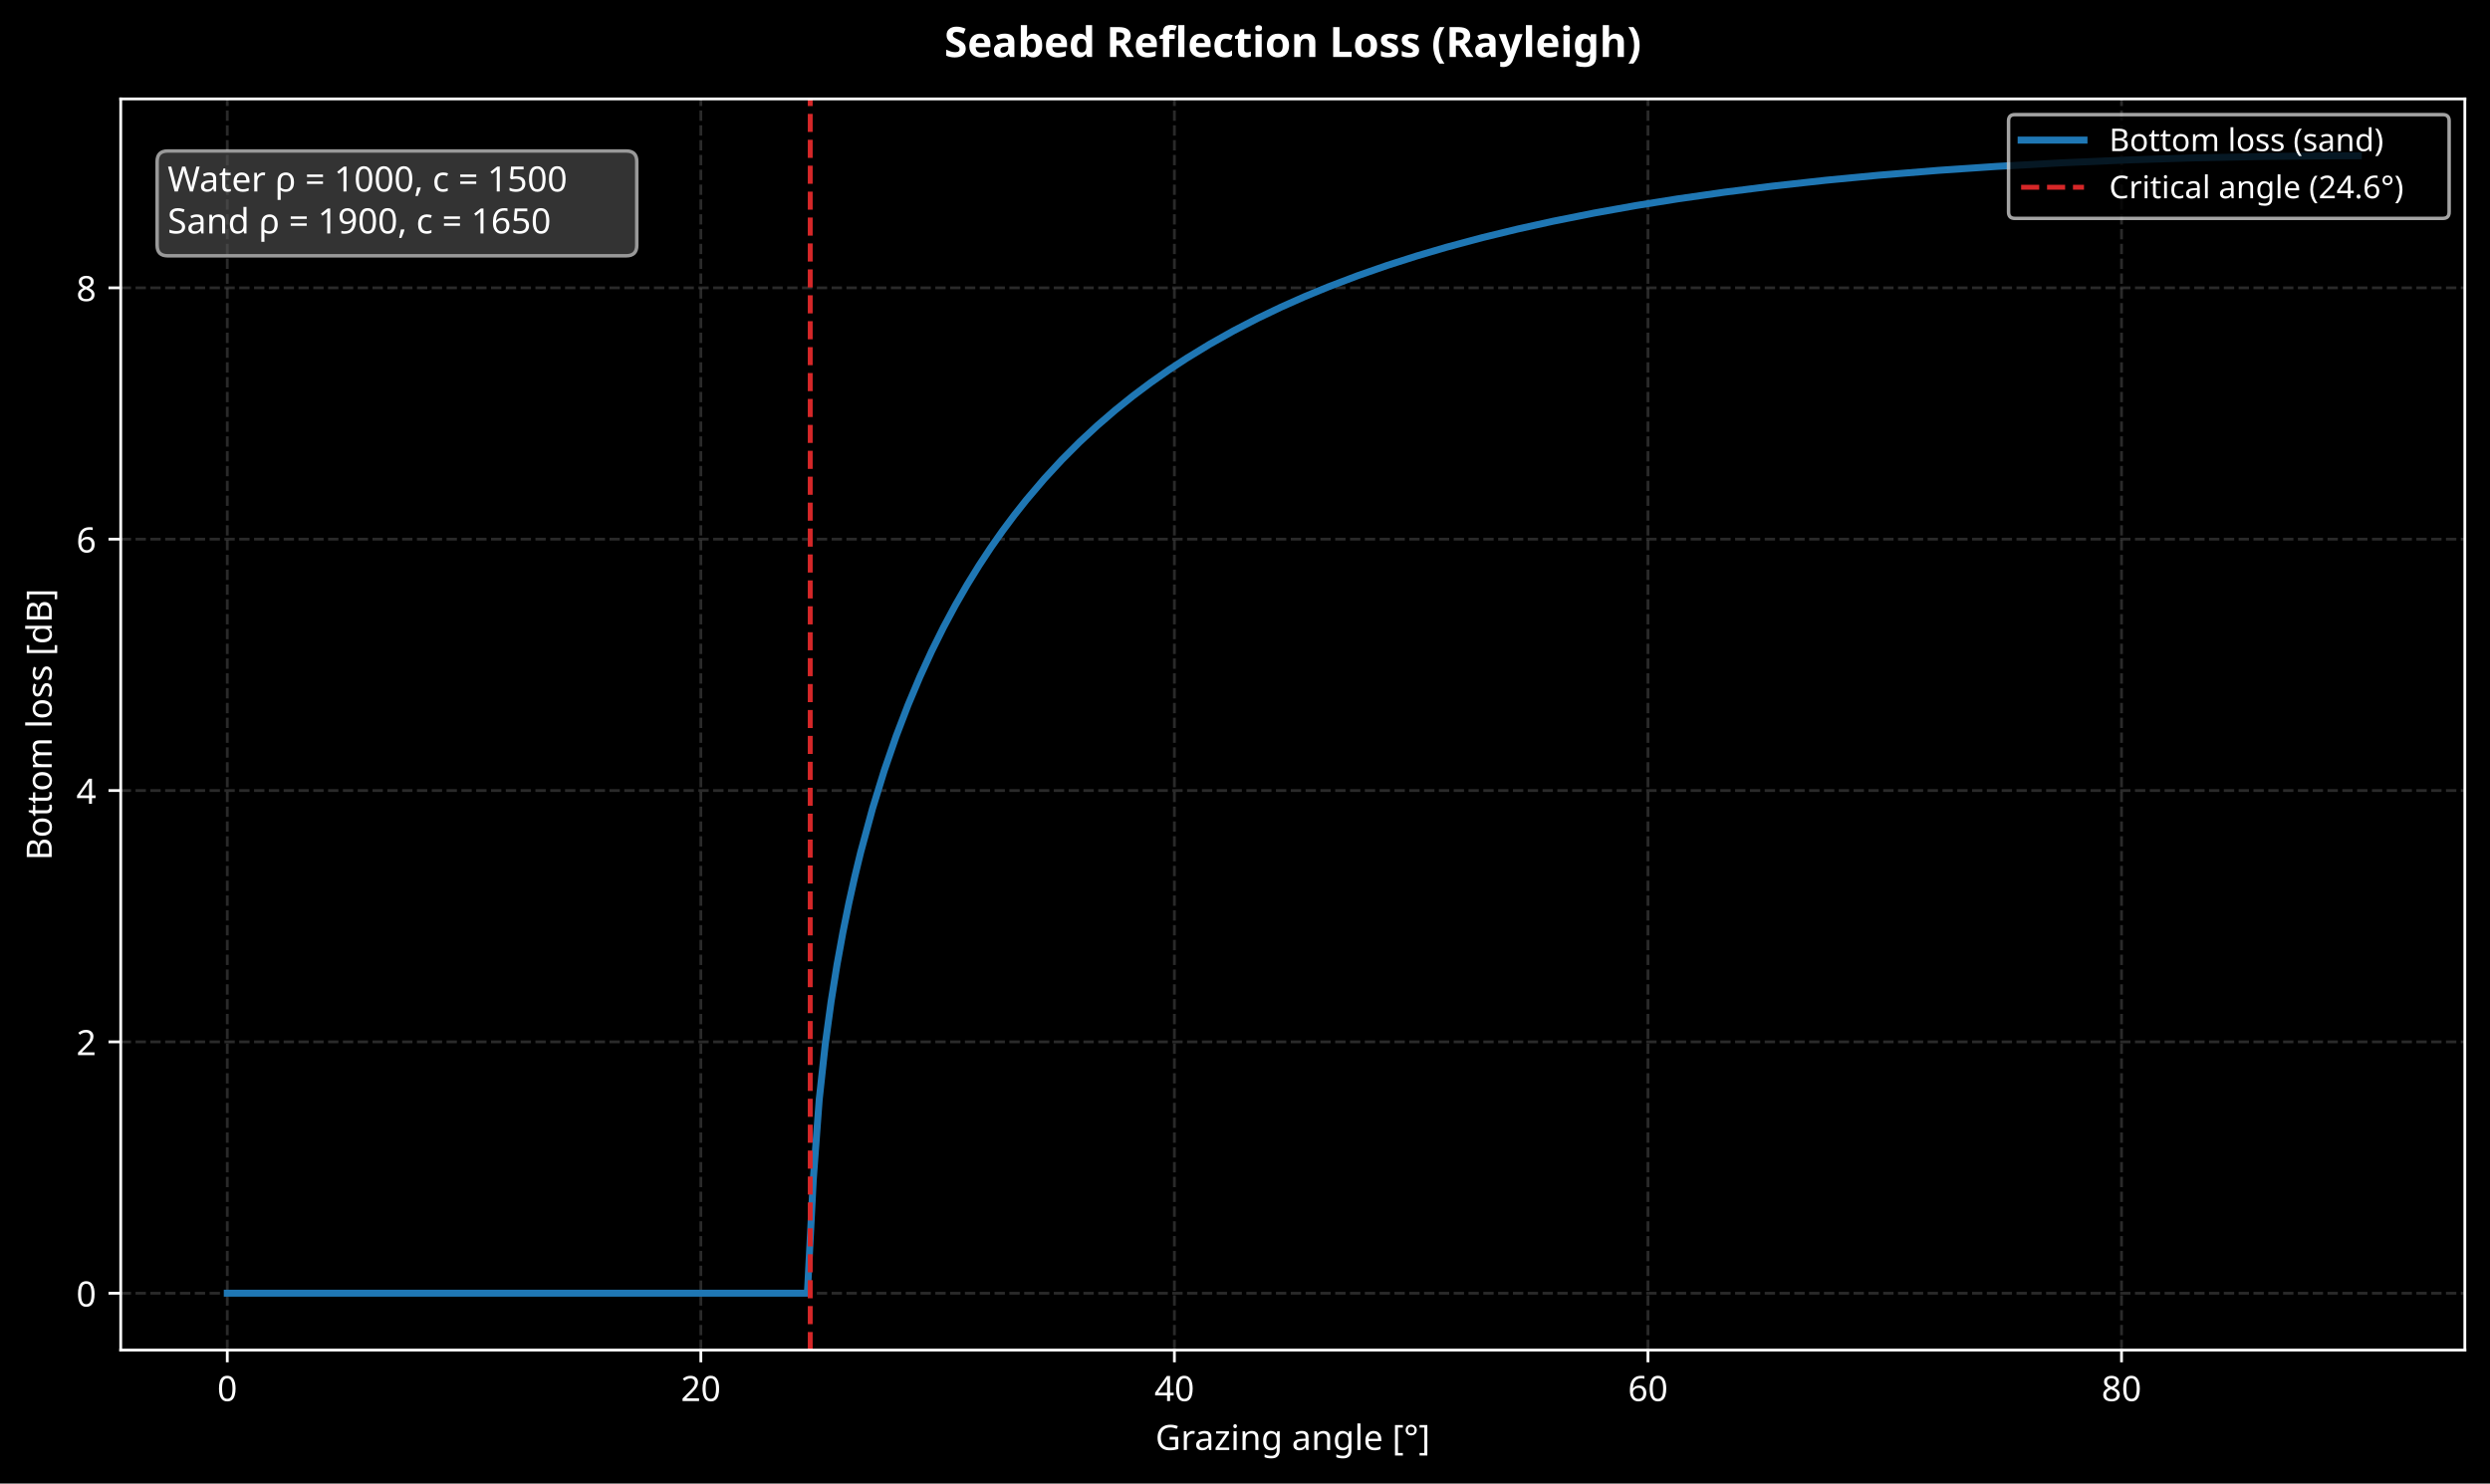
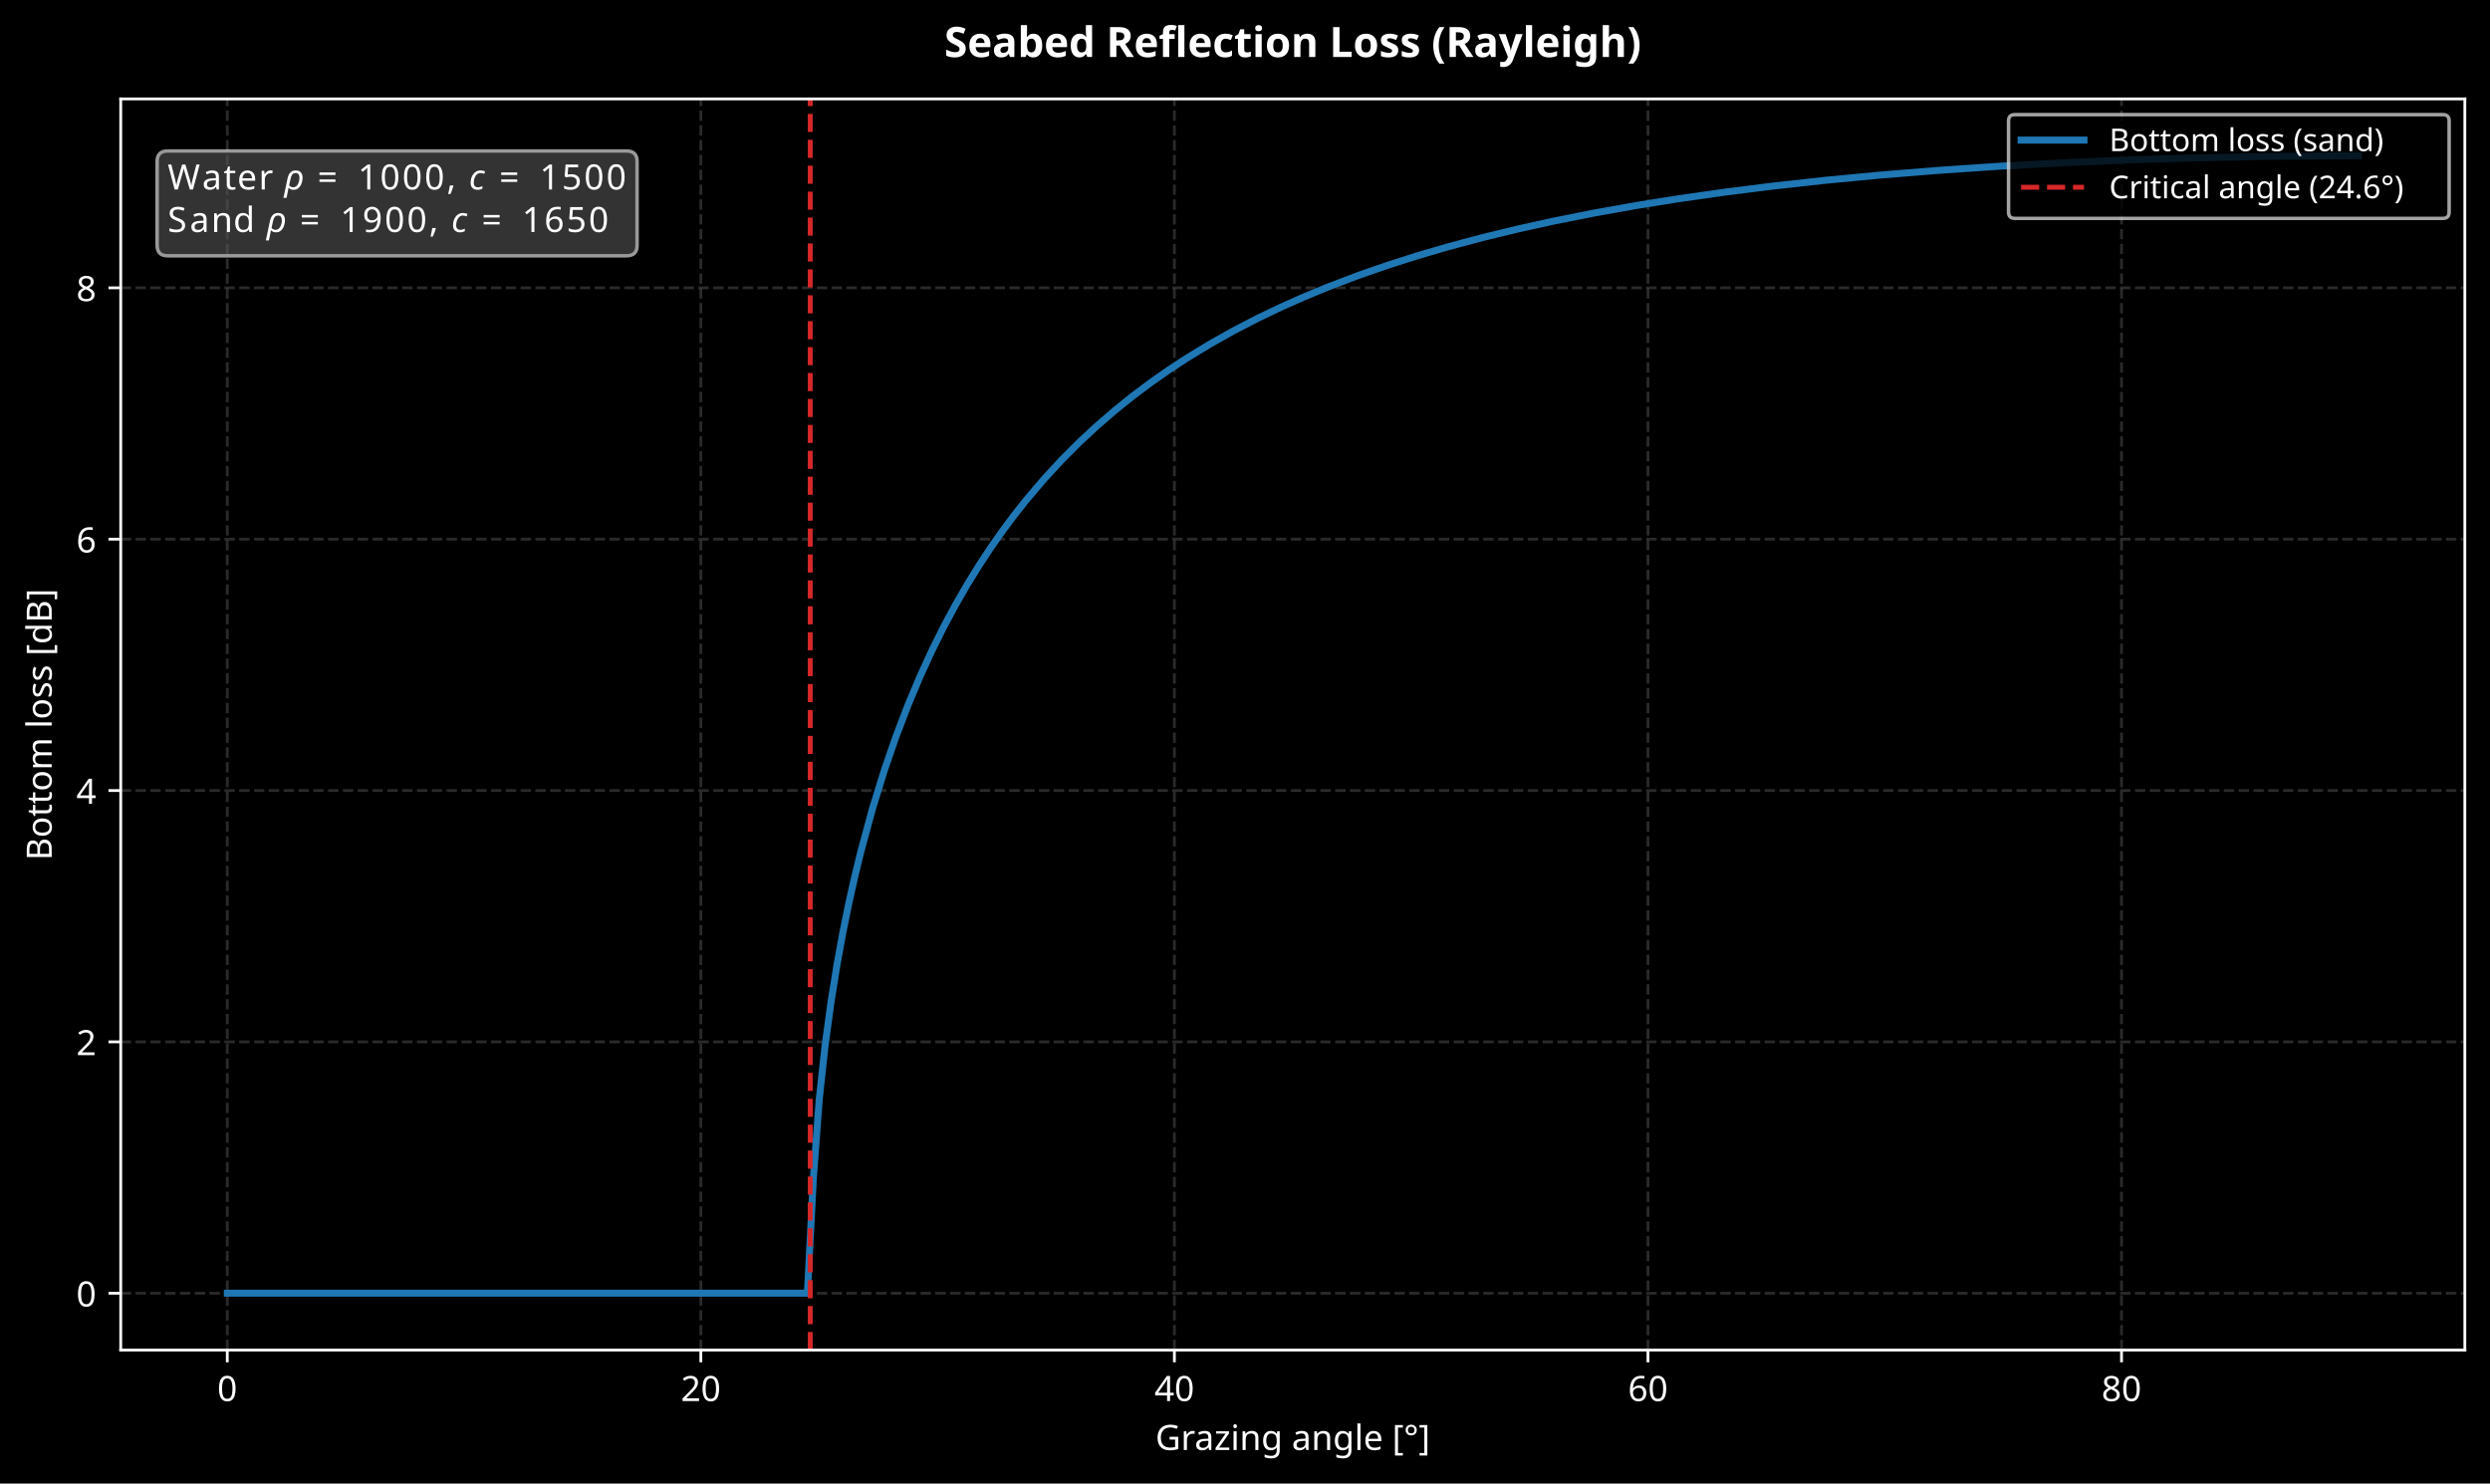
<svg xmlns="http://www.w3.org/2000/svg" xmlns:xlink="http://www.w3.org/1999/xlink" width="712.841pt" height="424.717pt" viewBox="0 0 712.841 424.717" version="1.1">
  <defs>
    <style type="text/css">*{stroke-linejoin: round; stroke-linecap: butt}</style>
  </defs>
  <g id="figure_1">
    <g id="patch_1">
      <path d="M -0 424.717  L 712.841 424.717  L 712.841 0  L -0 0  z " />
    </g>
    <g id="axes_1">
      <g id="patch_2">
        <path d="M 34.563 386.516  L 705.641 386.516  L 705.641 28.318  L 34.563 28.318  z " />
      </g>
      <g id="matplotlib.axis_1">
        <g id="xtick_1">
          <g id="line2d_1">
            <path d="M 65.067 386.516  L 65.067 28.318  " clip-path="url(#pb2db321afa)" style="fill: none; stroke-dasharray: 2.96,1.28; stroke-dashoffset: 0; stroke: #555555; stroke-opacity: 0.5; stroke-width: 0.8" />
          </g>
          <g id="line2d_2">
            <defs>
              <path id="m8d14ee1197" d="M 0 0  L 0 3.5  " style="stroke: #ffffff; stroke-width: 0.8" />
            </defs>
            <g>
              <use xlink:href="#m8d14ee1197" x="65.067" y="386.516" style="fill: #ffffff; stroke: #ffffff; stroke-width: 0.8" />
            </g>
          </g>
          <g id="text_1">
            <text style="font-size: 10px; font-family: sans-serif; text-anchor: middle; fill: #ffffff" x="65.067" y="401.113" transform="rotate(-0 65.06681 401.1134)">0</text>
          </g>
        </g>
        <g id="xtick_2">
          <g id="line2d_3">
            <path d="M 200.638 386.516  L 200.638 28.318  " clip-path="url(#pb2db321afa)" style="fill: none; stroke-dasharray: 2.96,1.28; stroke-dashoffset: 0; stroke: #555555; stroke-opacity: 0.5; stroke-width: 0.8" />
          </g>
          <g id="line2d_4">
            <g>
              <use xlink:href="#m8d14ee1197" x="200.638" y="386.516" style="fill: #ffffff; stroke: #ffffff; stroke-width: 0.8" />
            </g>
          </g>
          <g id="text_2">
            <text style="font-size: 10px; font-family: sans-serif; text-anchor: middle; fill: #ffffff" x="200.638" y="401.113" transform="rotate(-0 200.6381 401.1134)">20</text>
          </g>
        </g>
        <g id="xtick_3">
          <g id="line2d_5">
            <path d="M 336.209 386.516  L 336.209 28.318  " clip-path="url(#pb2db321afa)" style="fill: none; stroke-dasharray: 2.96,1.28; stroke-dashoffset: 0; stroke: #555555; stroke-opacity: 0.5; stroke-width: 0.8" />
          </g>
          <g id="line2d_6">
            <g>
              <use xlink:href="#m8d14ee1197" x="336.209" y="386.516" style="fill: #ffffff; stroke: #ffffff; stroke-width: 0.8" />
            </g>
          </g>
          <g id="text_3">
            <text style="font-size: 10px; font-family: sans-serif; text-anchor: middle; fill: #ffffff" x="336.209" y="401.113" transform="rotate(-0 336.2093 401.1134)">40</text>
          </g>
        </g>
        <g id="xtick_4">
          <g id="line2d_7">
            <path d="M 471.781 386.516  L 471.781 28.318  " clip-path="url(#pb2db321afa)" style="fill: none; stroke-dasharray: 2.96,1.28; stroke-dashoffset: 0; stroke: #555555; stroke-opacity: 0.5; stroke-width: 0.8" />
          </g>
          <g id="line2d_8">
            <g>
              <use xlink:href="#m8d14ee1197" x="471.781" y="386.516" style="fill: #ffffff; stroke: #ffffff; stroke-width: 0.8" />
            </g>
          </g>
          <g id="text_4">
            <text style="font-size: 10px; font-family: sans-serif; text-anchor: middle; fill: #ffffff" x="471.781" y="401.113" transform="rotate(-0 471.7805 401.1134)">60</text>
          </g>
        </g>
        <g id="xtick_5">
          <g id="line2d_9">
            <path d="M 607.352 386.516  L 607.352 28.318  " clip-path="url(#pb2db321afa)" style="fill: none; stroke-dasharray: 2.96,1.28; stroke-dashoffset: 0; stroke: #555555; stroke-opacity: 0.5; stroke-width: 0.8" />
          </g>
          <g id="line2d_10">
            <g>
              <use xlink:href="#m8d14ee1197" x="607.352" y="386.516" style="fill: #ffffff; stroke: #ffffff; stroke-width: 0.8" />
            </g>
          </g>
          <g id="text_5">
            <text style="font-size: 10px; font-family: sans-serif; text-anchor: middle; fill: #ffffff" x="607.352" y="401.113" transform="rotate(-0 607.3518 401.1134)">80</text>
          </g>
        </g>
        <g id="text_6">
          <text style="font-size: 10px; font-family: sans-serif; text-anchor: middle; fill: #ffffff" x="370.102" y="415.114" transform="rotate(-0 370.1021 415.1142)">Grazing angle [°]</text>
        </g>
      </g>
      <g id="matplotlib.axis_2">
        <g id="ytick_1">
          <g id="line2d_11">
            <path d="M 34.563 370.234  L 705.641 370.234  " clip-path="url(#pb2db321afa)" style="fill: none; stroke-dasharray: 2.96,1.28; stroke-dashoffset: 0; stroke: #555555; stroke-opacity: 0.5; stroke-width: 0.8" />
          </g>
          <g id="line2d_12">
            <defs>
              <path id="m5e07181663" d="M 0 0  L -3.5 0  " style="stroke: #ffffff; stroke-width: 0.8" />
            </defs>
            <g>
              <use xlink:href="#m5e07181663" x="34.563" y="370.234" style="fill: #ffffff; stroke: #ffffff; stroke-width: 0.8" />
            </g>
          </g>
          <g id="text_7">
            <text style="font-size: 10px; font-family: sans-serif; text-anchor: end; fill: #ffffff" x="27.563" y="374.033" transform="rotate(-0 27.56328 374.0329)">0</text>
          </g>
        </g>
        <g id="ytick_2">
          <g id="line2d_13">
            <path d="M 34.563 298.276  L 705.641 298.276  " clip-path="url(#pb2db321afa)" style="fill: none; stroke-dasharray: 2.96,1.28; stroke-dashoffset: 0; stroke: #555555; stroke-opacity: 0.5; stroke-width: 0.8" />
          </g>
          <g id="line2d_14">
            <g>
              <use xlink:href="#m5e07181663" x="34.563" y="298.276" style="fill: #ffffff; stroke: #ffffff; stroke-width: 0.8" />
            </g>
          </g>
          <g id="text_8">
            <text style="font-size: 10px; font-family: sans-serif; text-anchor: end; fill: #ffffff" x="27.563" y="302.075" transform="rotate(-0 27.56328 302.0746)">2</text>
          </g>
        </g>
        <g id="ytick_3">
          <g id="line2d_15">
            <path d="M 34.563 226.318  L 705.641 226.318  " clip-path="url(#pb2db321afa)" style="fill: none; stroke-dasharray: 2.96,1.28; stroke-dashoffset: 0; stroke: #555555; stroke-opacity: 0.5; stroke-width: 0.8" />
          </g>
          <g id="line2d_16">
            <g>
              <use xlink:href="#m5e07181663" x="34.563" y="226.318" style="fill: #ffffff; stroke: #ffffff; stroke-width: 0.8" />
            </g>
          </g>
          <g id="text_9">
            <text style="font-size: 10px; font-family: sans-serif; text-anchor: end; fill: #ffffff" x="27.563" y="230.116" transform="rotate(-0 27.56328 230.1163)">4</text>
          </g>
        </g>
        <g id="ytick_4">
          <g id="line2d_17">
            <path d="M 34.563 154.359  L 705.641 154.359  " clip-path="url(#pb2db321afa)" style="fill: none; stroke-dasharray: 2.96,1.28; stroke-dashoffset: 0; stroke: #555555; stroke-opacity: 0.5; stroke-width: 0.8" />
          </g>
          <g id="line2d_18">
            <g>
              <use xlink:href="#m5e07181663" x="34.563" y="154.359" style="fill: #ffffff; stroke: #ffffff; stroke-width: 0.8" />
            </g>
          </g>
          <g id="text_10">
            <text style="font-size: 10px; font-family: sans-serif; text-anchor: end; fill: #ffffff" x="27.563" y="158.158" transform="rotate(-0 27.56328 158.1581)">6</text>
          </g>
        </g>
        <g id="ytick_5">
          <g id="line2d_19">
            <path d="M 34.563 82.401  L 705.641 82.401  " clip-path="url(#pb2db321afa)" style="fill: none; stroke-dasharray: 2.96,1.28; stroke-dashoffset: 0; stroke: #555555; stroke-opacity: 0.5; stroke-width: 0.8" />
          </g>
          <g id="line2d_20">
            <g>
              <use xlink:href="#m5e07181663" x="34.563" y="82.401" style="fill: #ffffff; stroke: #ffffff; stroke-width: 0.8" />
            </g>
          </g>
          <g id="text_11">
            <text style="font-size: 10px; font-family: sans-serif; text-anchor: end; fill: #ffffff" x="27.563" y="86.2" transform="rotate(-0 27.56328 86.19978)">8</text>
          </g>
        </g>
        <g id="text_12">
          <text style="font-size: 10px; font-family: sans-serif; text-anchor: middle; fill: #ffffff" x="14.798" y="207.417" transform="rotate(-90 14.79844 207.417)">Bottom loss [dB]</text>
        </g>
      </g>
      <g id="line2d_21">
        <path d="M 65.067 370.234  L 231.142 370.234  L 232.836 337.596  L 234.531 314.761  L 236.226 299.221  L 237.92 286.787  L 239.615 276.212  L 241.309 266.918  L 243.004 258.579  L 244.699 250.989  L 246.393 244.01  L 249.783 231.504  L 253.172 220.517  L 256.561 210.71  L 259.95 201.855  L 263.34 193.789  L 266.729 186.391  L 270.118 179.568  L 273.508 173.246  L 276.897 167.365  L 280.286 161.875  L 283.675 156.736  L 287.065 151.912  L 290.454 147.375  L 293.843 143.097  L 298.927 137.12  L 304.011 131.615  L 309.095 126.526  L 314.179 121.81  L 319.263 117.428  L 324.347 113.347  L 329.431 109.537  L 334.515 105.975  L 339.599 102.638  L 346.377 98.506  L 353.156 94.701  L 359.934 91.188  L 366.713 87.939  L 373.491 84.927  L 380.27 82.13  L 388.743 78.908  L 397.216 75.958  L 405.69 73.252  L 414.163 70.765  L 424.331 68.041  L 434.498 65.571  L 444.666 63.326  L 456.529 60.962  L 468.391 58.843  L 480.254 56.941  L 493.811 55.005  L 507.368 53.296  L 522.62 51.613  L 537.872 50.159  L 554.818 48.782  L 571.764 47.632  L 590.405 46.603  L 609.046 45.803  L 627.687 45.214  L 648.023 44.799  L 668.359 44.612  L 675.137 44.6  L 675.137 44.6  " clip-path="url(#pb2db321afa)" style="fill: none; stroke: #1f77b4; stroke-width: 2; stroke-linecap: square" />
      </g>
      <g id="line2d_22">
        <path d="M 231.955 386.516  L 231.955 28.318  " clip-path="url(#pb2db321afa)" style="fill: none; stroke-dasharray: 5.18,2.24; stroke-dashoffset: 0; stroke: #d62728; stroke-width: 1.4" />
      </g>
      <g id="patch_3">
        <path d="M 34.563 386.516  L 34.563 28.318  " style="fill: none; stroke: #ffffff; stroke-width: 0.8; stroke-linejoin: miter; stroke-linecap: square" />
      </g>
      <g id="patch_4">
        <path d="M 705.641 386.516  L 705.641 28.318  " style="fill: none; stroke: #ffffff; stroke-width: 0.8; stroke-linejoin: miter; stroke-linecap: square" />
      </g>
      <g id="patch_5">
        <path d="M 34.563 386.516  L 705.641 386.516  " style="fill: none; stroke: #ffffff; stroke-width: 0.8; stroke-linejoin: miter; stroke-linecap: square" />
      </g>
      <g id="patch_6">
        <path d="M 34.563 28.318  L 705.641 28.318  " style="fill: none; stroke: #ffffff; stroke-width: 0.8; stroke-linejoin: miter; stroke-linecap: square" />
      </g>
      <g id="text_13">
        <g id="patch_7">
-           <path d="M 47.985 73.233  L 179.299 73.233  Q 182.299 73.233 182.299 70.233  L 182.299 46.228  Q 182.299 43.228 179.299 43.228  L 47.985 43.228  Q 44.985 43.228 44.985 46.228  L 44.985 70.233  Q 44.985 73.233 47.985 73.233  z " style="fill: #555555; opacity: 0.6; stroke: #ffffff; stroke-linejoin: miter" />
-         </g>
-         <text style="font-size: 10px; font-family: sans-serif; fill: #ffffff" transform="translate(47.98483 54.82664)">Water ρ = 1000, c = 1500</text>
-         <text style="font-size: 10px; font-family: sans-serif; fill: #ffffff" transform="translate(47.98483 66.82937)">Sand ρ = 1900, c = 1650</text>
+           <path d="M 47.985 73.234  L 179.385 73.234  Q 182.385 73.234 182.385 70.234  L 182.385 46.228  Q 182.385 43.228 179.385 43.228  L 47.985 43.228  Q 44.985 43.228 44.985 46.228  L 44.985 70.234  Q 44.985 73.234 47.985 73.234  z " style="fill: #555555; opacity: 0.6; stroke: #ffffff; stroke-linejoin: miter" />
+         </g>
+         <g style="fill: #ffffff" transform="translate(47.98483 54.82664)">
+           <text>
+             <tspan x="0" y="-0.578" style="font-size: 10px; font-family: sans-serif; fill: #ffffff">W</tspan>
+             <tspan x="9.888" y="-0.578" style="font-size: 10px; font-family: sans-serif; fill: #ffffff">a</tspan>
+             <tspan x="16.016" y="-0.578" style="font-size: 10px; font-family: sans-serif; fill: #ffffff">t</tspan>
+             <tspan x="19.937" y="-0.578" style="font-size: 10px; font-family: sans-serif; fill: #ffffff">e</tspan>
+             <tspan x="26.089" y="-0.578" style="font-size: 10px; font-family: sans-serif; fill: #ffffff">r</tspan>
+             <tspan x="30.2" y="-0.578" style="font-size: 10px; font-family: sans-serif; fill: #ffffff"> </tspan>
+             <tspan x="39.727" y="-0.578" style="font-size: 10px; font-family: sans-serif; fill: #ffffff"> </tspan>
+             <tspan x="42.905" y="-0.578" style="font-size: 10px; font-family: sans-serif; fill: #ffffff">=</tspan>
+             <tspan x="51.284" y="-0.578" style="font-size: 10px; font-family: sans-serif; fill: #ffffff"> </tspan>
+             <tspan x="54.463" y="-0.578" style="font-size: 10px; font-family: sans-serif; fill: #ffffff">1</tspan>
+             <tspan x="60.825" y="-0.578" style="font-size: 10px; font-family: sans-serif; fill: #ffffff">0</tspan>
+             <tspan x="67.188" y="-0.578" style="font-size: 10px; font-family: sans-serif; fill: #ffffff">0</tspan>
+             <tspan x="73.55" y="-0.578" style="font-size: 10px; font-family: sans-serif; fill: #ffffff">0</tspan>
+             <tspan x="79.912" y="-0.578" style="font-size: 10px; font-family: sans-serif; fill: #ffffff">,</tspan>
+             <tspan x="83.091" y="-0.578" style="font-size: 10px; font-family: sans-serif; fill: #ffffff"> </tspan>
+             <tspan x="91.768" y="-0.578" style="font-size: 10px; font-family: sans-serif; fill: #ffffff"> </tspan>
+             <tspan x="94.946" y="-0.578" style="font-size: 10px; font-family: sans-serif; fill: #ffffff">=</tspan>
+             <tspan x="103.325" y="-0.578" style="font-size: 10px; font-family: sans-serif; fill: #ffffff"> </tspan>
+             <tspan x="106.504" y="-0.578" style="font-size: 10px; font-family: sans-serif; fill: #ffffff">1</tspan>
+             <tspan x="112.866" y="-0.578" style="font-size: 10px; font-family: sans-serif; fill: #ffffff">5</tspan>
+             <tspan x="119.229" y="-0.578" style="font-size: 10px; font-family: sans-serif; fill: #ffffff">0</tspan>
+             <tspan x="125.591" y="-0.578" style="font-size: 10px; font-family: sans-serif; fill: #ffffff">0</tspan>
+             <tspan x="33.379" y="-0.578" style="font-style: oblique; font-size: 10px; font-family: sans-serif; fill: #ffffff">ρ</tspan>
+             <tspan x="86.27" y="-0.578" style="font-style: oblique; font-size: 10px; font-family: sans-serif; fill: #ffffff">c</tspan>
+           </text>
+         </g>
+         <g style="fill: #ffffff" transform="translate(47.98483 66.83094)">
+           <text>
+             <tspan x="0" y="-0.406" style="font-size: 10px; font-family: sans-serif; fill: #ffffff">S</tspan>
+             <tspan x="6.348" y="-0.406" style="font-size: 10px; font-family: sans-serif; fill: #ffffff">a</tspan>
+             <tspan x="12.476" y="-0.406" style="font-size: 10px; font-family: sans-serif; fill: #ffffff">n</tspan>
+             <tspan x="18.813" y="-0.406" style="font-size: 10px; font-family: sans-serif; fill: #ffffff">d</tspan>
+             <tspan x="25.161" y="-0.406" style="font-size: 10px; font-family: sans-serif; fill: #ffffff"> </tspan>
+             <tspan x="34.688" y="-0.406" style="font-size: 10px; font-family: sans-serif; fill: #ffffff"> </tspan>
+             <tspan x="37.866" y="-0.406" style="font-size: 10px; font-family: sans-serif; fill: #ffffff">=</tspan>
+             <tspan x="46.245" y="-0.406" style="font-size: 10px; font-family: sans-serif; fill: #ffffff"> </tspan>
+             <tspan x="49.424" y="-0.406" style="font-size: 10px; font-family: sans-serif; fill: #ffffff">1</tspan>
+             <tspan x="55.786" y="-0.406" style="font-size: 10px; font-family: sans-serif; fill: #ffffff">9</tspan>
+             <tspan x="62.148" y="-0.406" style="font-size: 10px; font-family: sans-serif; fill: #ffffff">0</tspan>
+             <tspan x="68.511" y="-0.406" style="font-size: 10px; font-family: sans-serif; fill: #ffffff">0</tspan>
+             <tspan x="74.873" y="-0.406" style="font-size: 10px; font-family: sans-serif; fill: #ffffff">,</tspan>
+             <tspan x="78.052" y="-0.406" style="font-size: 10px; font-family: sans-serif; fill: #ffffff"> </tspan>
+             <tspan x="86.729" y="-0.406" style="font-size: 10px; font-family: sans-serif; fill: #ffffff"> </tspan>
+             <tspan x="89.907" y="-0.406" style="font-size: 10px; font-family: sans-serif; fill: #ffffff">=</tspan>
+             <tspan x="98.286" y="-0.406" style="font-size: 10px; font-family: sans-serif; fill: #ffffff"> </tspan>
+             <tspan x="101.465" y="-0.406" style="font-size: 10px; font-family: sans-serif; fill: #ffffff">1</tspan>
+             <tspan x="107.827" y="-0.406" style="font-size: 10px; font-family: sans-serif; fill: #ffffff">6</tspan>
+             <tspan x="114.189" y="-0.406" style="font-size: 10px; font-family: sans-serif; fill: #ffffff">5</tspan>
+             <tspan x="120.552" y="-0.406" style="font-size: 10px; font-family: sans-serif; fill: #ffffff">0</tspan>
+             <tspan x="28.34" y="-0.406" style="font-style: oblique; font-size: 10px; font-family: sans-serif; fill: #ffffff">ρ</tspan>
+             <tspan x="81.23" y="-0.406" style="font-style: oblique; font-size: 10px; font-family: sans-serif; fill: #ffffff">c</tspan>
+           </text>
+         </g>
      </g>
      <g id="text_14">
        <text style="font-weight: 700; font-size: 12px; font-family: sans-serif; text-anchor: middle; fill: #ffffff" x="370.102" y="16.318" transform="rotate(-0 370.1021 16.31812)">Seabed Reflection Loss (Rayleigh)</text>
      </g>
      <g id="legend_1">
        <g id="patch_8">
          <path d="M 576.81 62.52  L 699.341 62.52  Q 701.141 62.52 701.141 60.72  L 701.141 34.618  Q 701.141 32.818 699.341 32.818  L 576.81 32.818  Q 575.01 32.818 575.01 34.618  L 575.01 60.72  Q 575.01 62.52 576.81 62.52  z " style="opacity: 0.8; stroke: #cccccc; stroke-linejoin: miter" />
        </g>
        <g id="line2d_23">
          <path d="M 578.61 40.107  L 587.61 40.107  L 596.61 40.107  " style="fill: none; stroke: #1f77b4; stroke-width: 2; stroke-linecap: square" />
        </g>
        <g id="text_15">
          <text style="font-size: 9px; font-family: sans-serif; text-anchor: start; fill: #ffffff" x="603.81" y="43.257" transform="rotate(-0 603.8102 43.25672)">Bottom loss (sand)</text>
        </g>
        <g id="line2d_24">
          <path d="M 578.61 53.607  L 587.61 53.607  L 596.61 53.607  " style="fill: none; stroke-dasharray: 5.18,2.24; stroke-dashoffset: 0; stroke: #d62728; stroke-width: 1.4" />
        </g>
        <g id="text_16">
          <text style="font-size: 9px; font-family: sans-serif; text-anchor: start; fill: #ffffff" x="603.81" y="56.757" transform="rotate(-0 603.8102 56.75742)">Critical angle (24.6°)</text>
        </g>
      </g>
    </g>
  </g>
  <defs>
    <clipPath id="pb2db321afa">
      <rect x="34.563" y="28.318" width="671.078" height="358.198" />
    </clipPath>
  </defs>
</svg>
